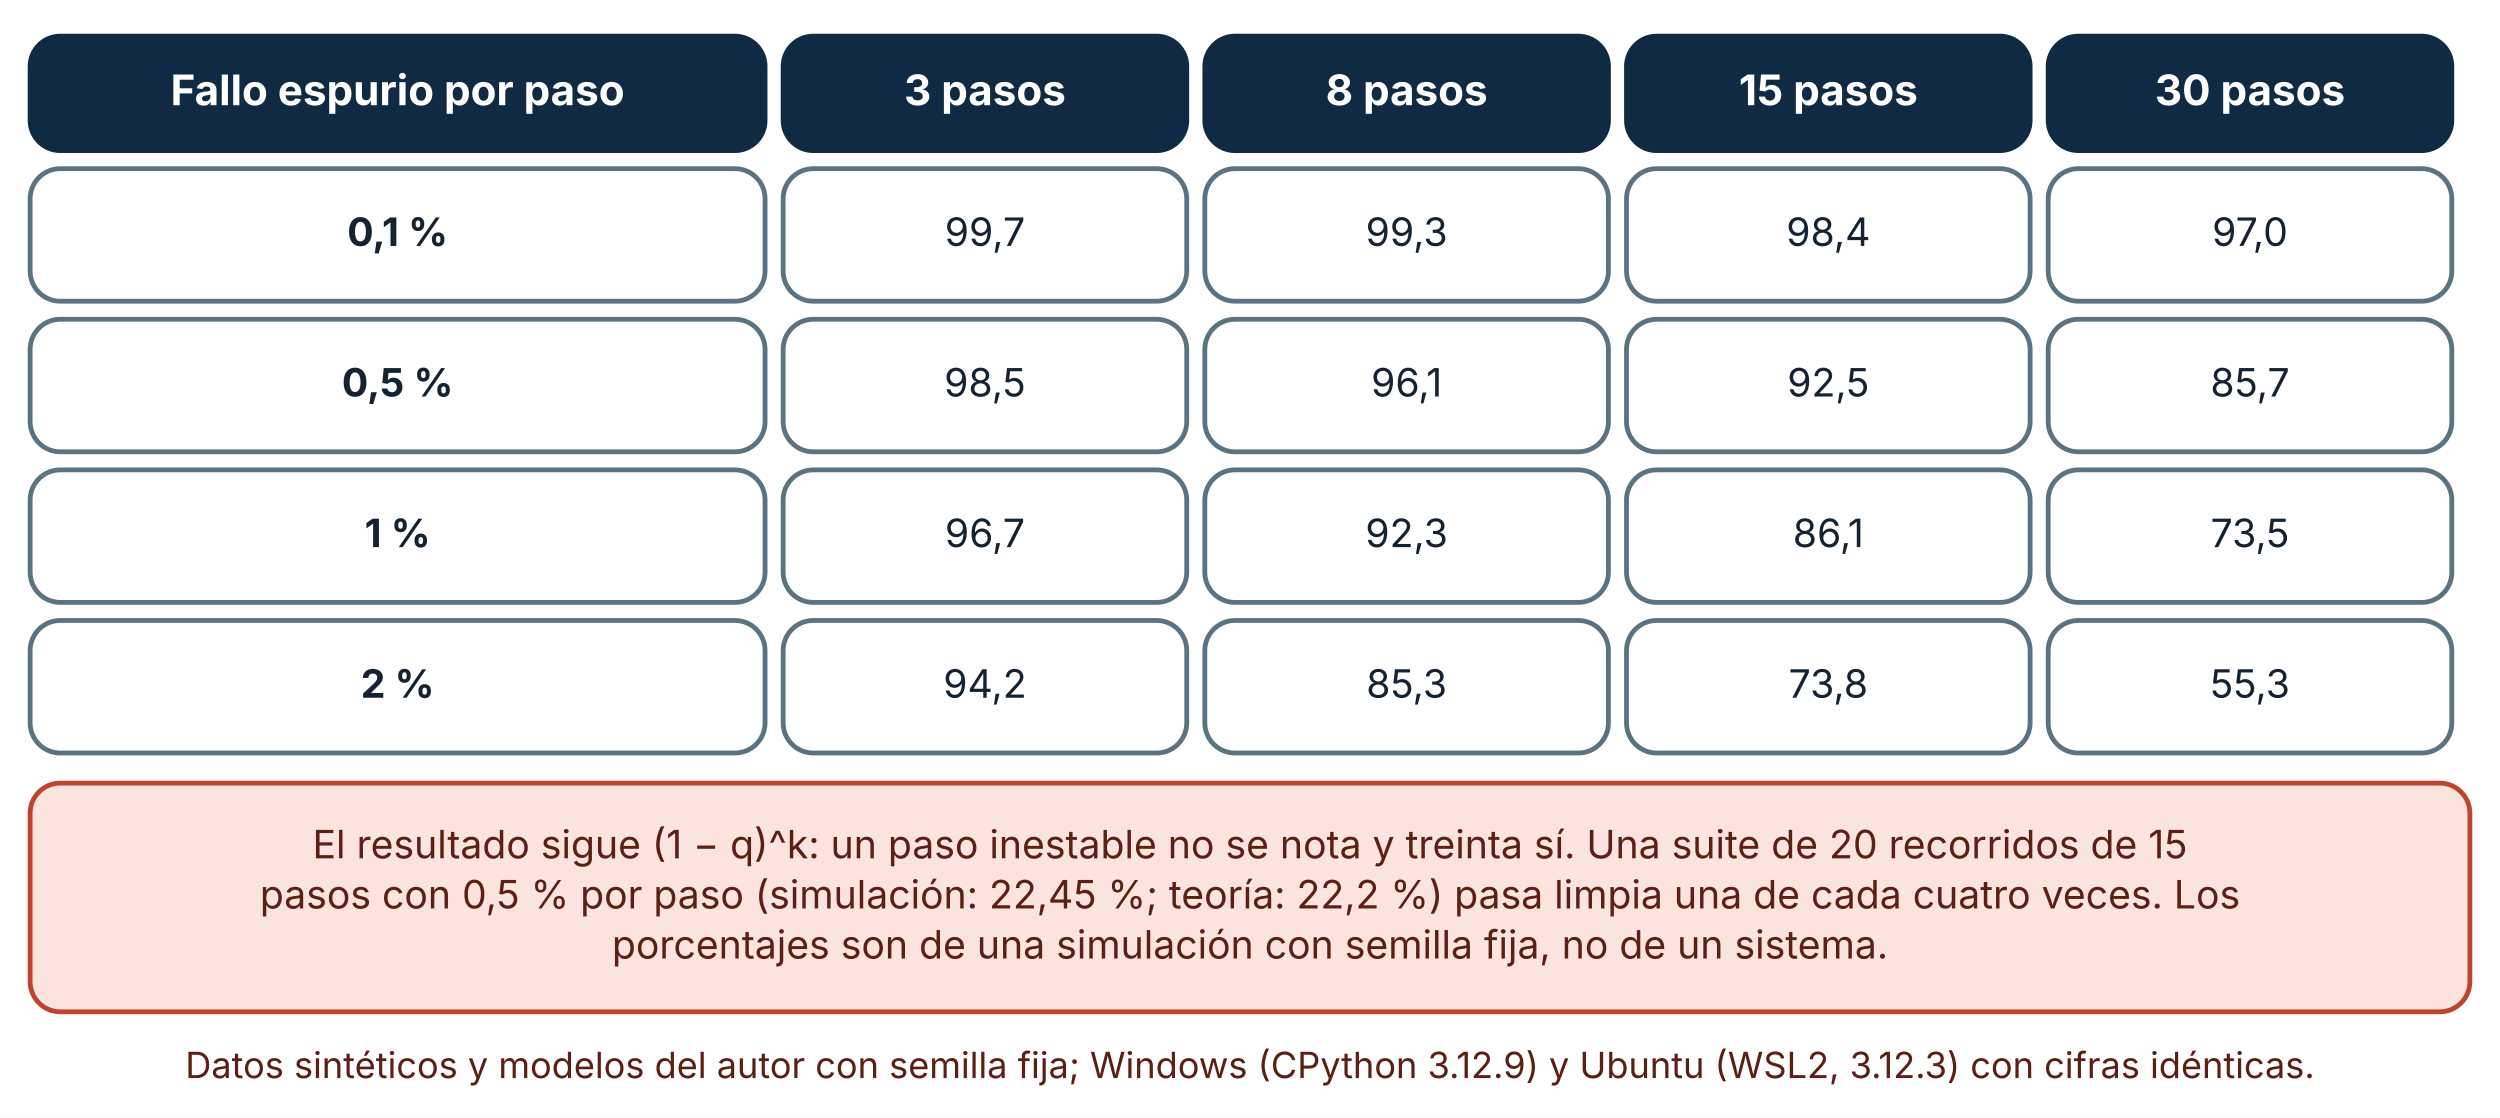
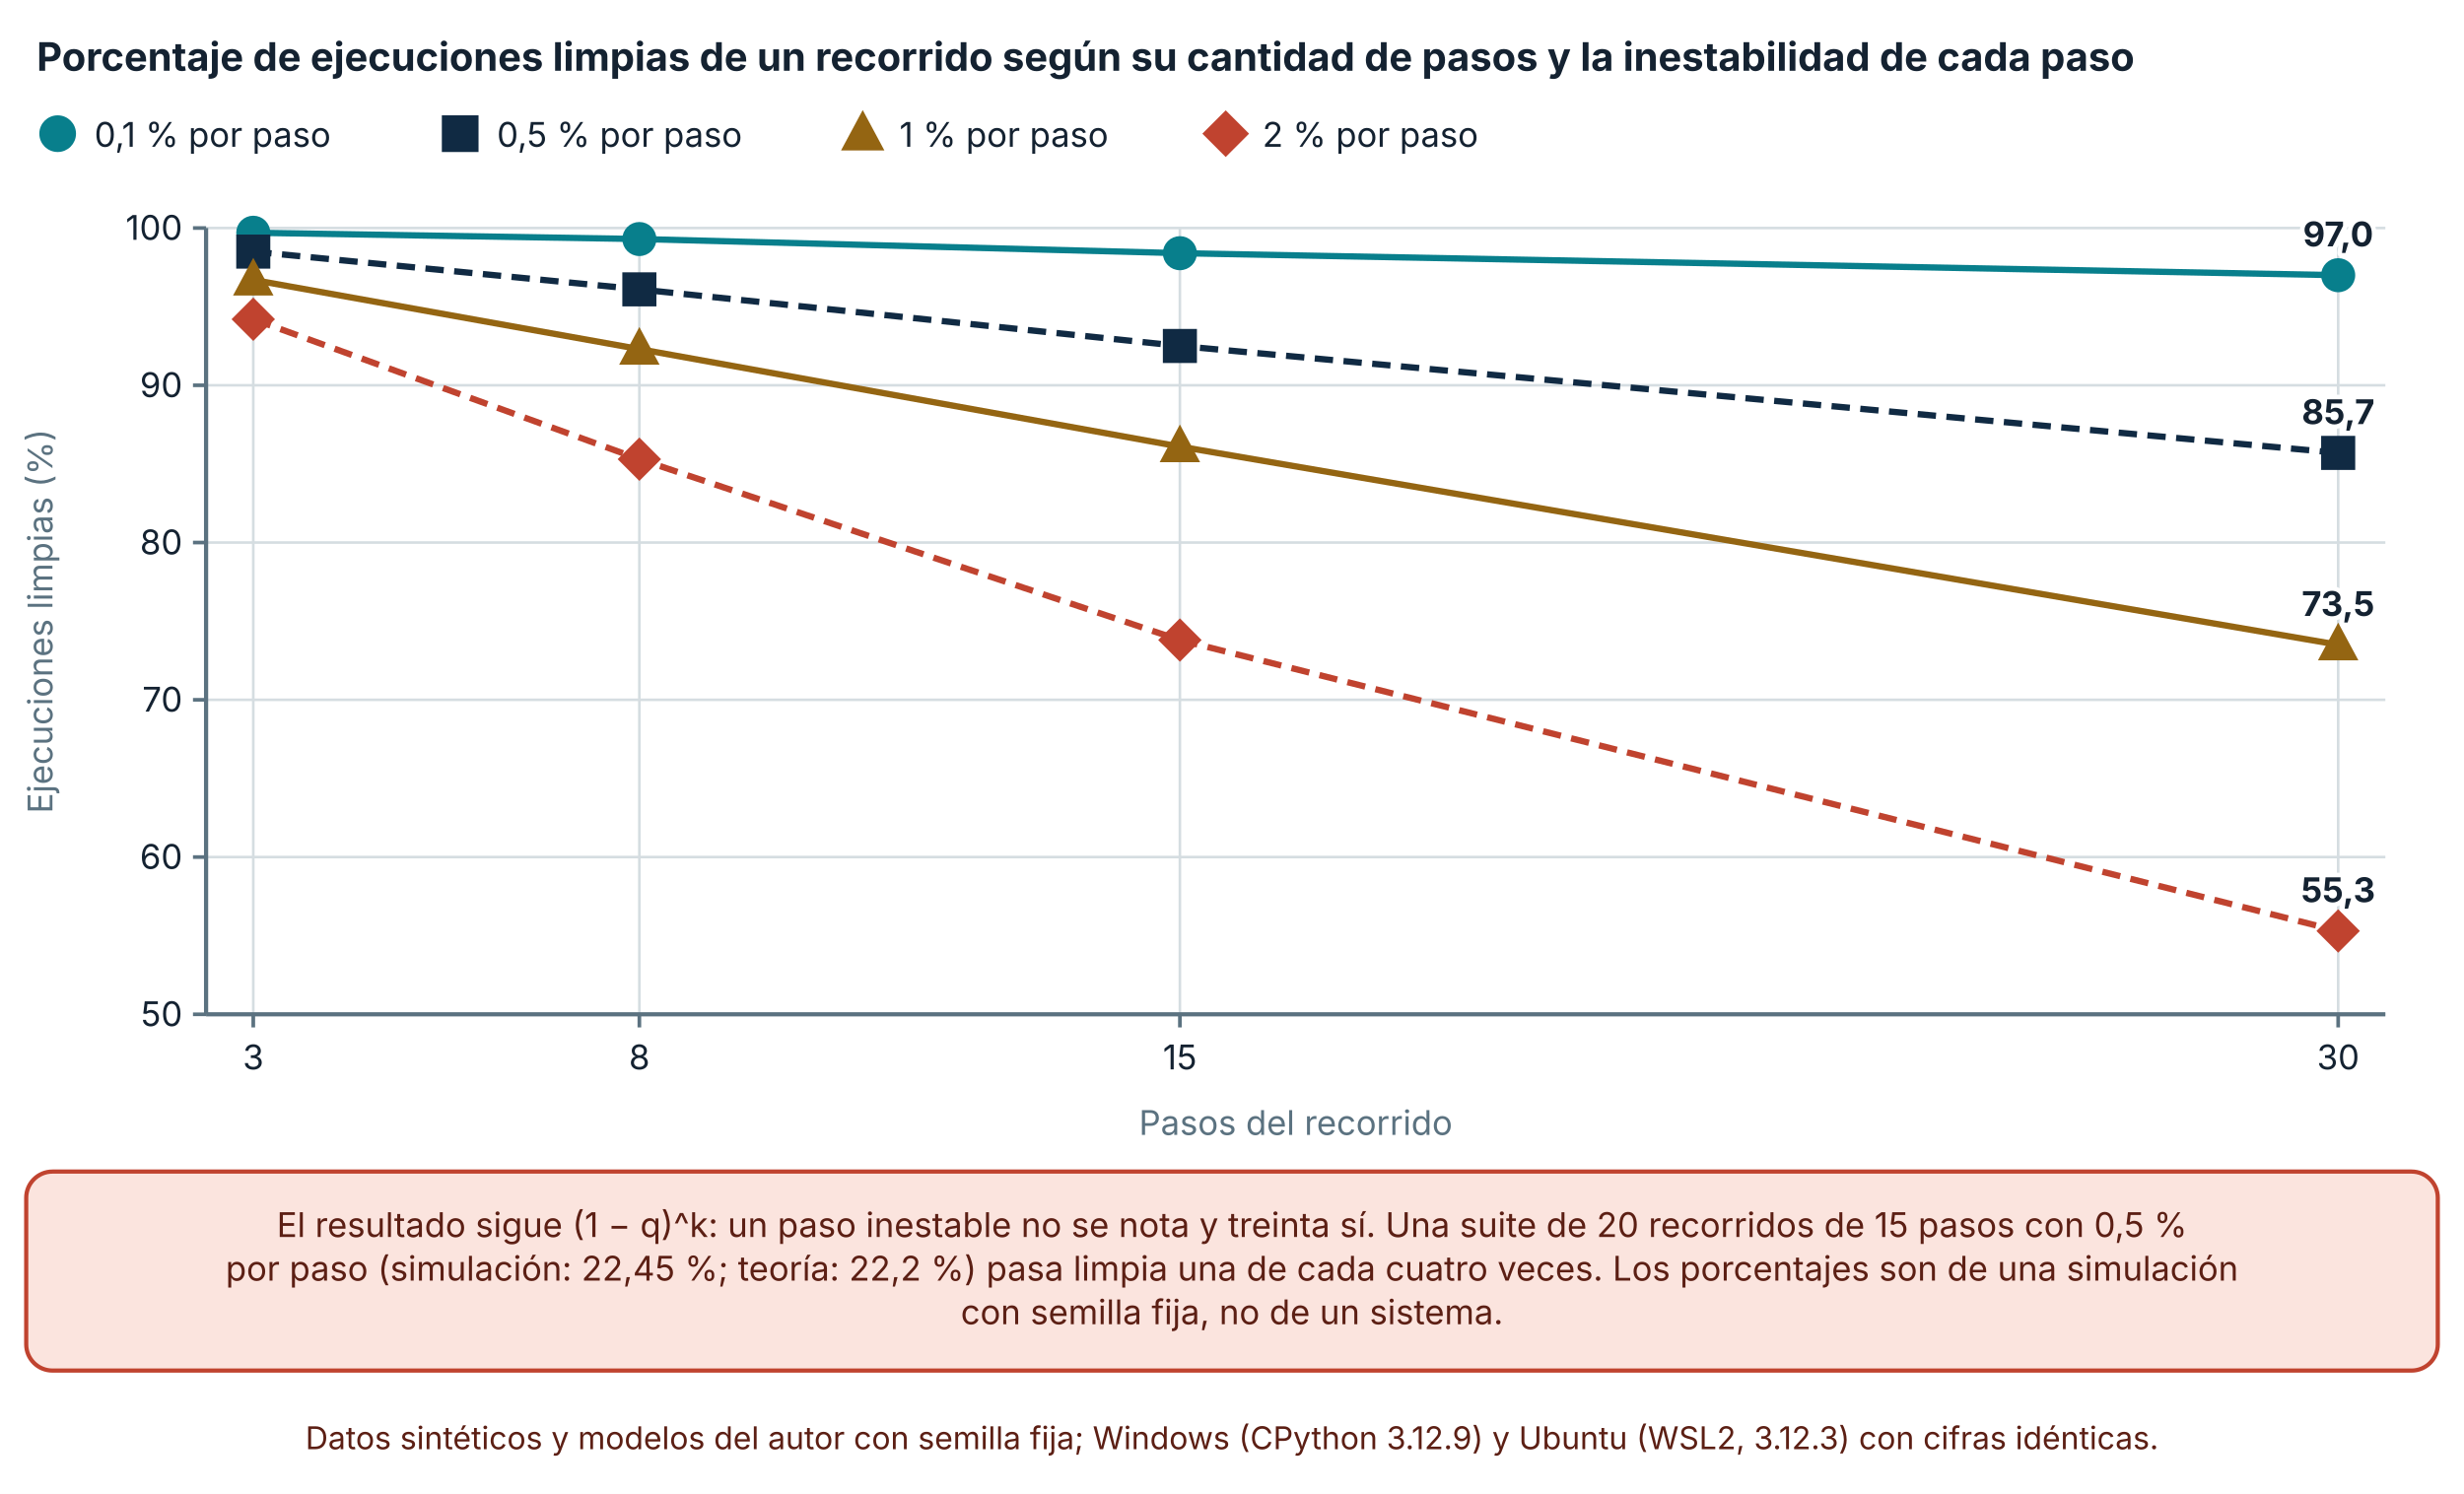
- <svg xmlns="http://www.w3.org/2000/svg" viewBox="0 0 830 371" width="830" height="371" role="img" aria-labelledby="t d" font-family="Inter, 'Segoe UI', system-ui, -apple-system, sans-serif">
+ <svg xmlns="http://www.w3.org/2000/svg" viewBox="0 0 940 570" width="940" height="570" role="img" aria-labelledby="t d" font-family="Inter, 'Segoe UI', system-ui, -apple-system, sans-serif">
  <defs>
    <marker id="arrow" viewBox="0 0 10 10" refX="9" refY="5" markerWidth="8" markerHeight="8" orient="auto-start-reverse">
      <path d="M0,0 L10,5 L0,10 z" fill="#32505f" />
    </marker>
    <marker id="arrow-coral" viewBox="0 0 10 10" refX="9" refY="5" markerWidth="8" markerHeight="8" orient="auto-start-reverse">
      <path d="M0,0 L10,5 L0,10 z" fill="#c0432f" />
    </marker>
  </defs>
-   <rect width="830" height="371" fill="#ffffff" />
-   <rect x="10" y="12" width="244" height="38" rx="10" fill="#102a43" stroke="#102a43" stroke-width="1.6" />
-   <text x="132" y="34.92" font-size="14" text-anchor="middle" font-weight="700" fill="#ffffff">
-     <tspan x="132" dy="0">Fallo espurio por paso</tspan>
+   <rect width="940" height="570" fill="#ffffff" />
+   <text x="14" y="27" font-size="15" text-anchor="start" font-weight="700" fill="#142231">
+     <tspan x="14" dy="0">Porcentaje de ejecuciones limpias de un recorrido según su cantidad de pasos y la inestabilidad de cada paso</tspan>
  </text>
-   <rect x="260" y="12" width="134" height="38" rx="10" fill="#102a43" stroke="#102a43" stroke-width="1.6" />
-   <text x="327" y="34.92" font-size="14" text-anchor="middle" font-weight="700" fill="#ffffff">
-     <tspan x="327" dy="0">3 pasos</tspan>
+   <circle cx="22" cy="51" r="6" fill="#087f8c" stroke="#087f8c" stroke-width="2" />
+   <text x="36" y="56" font-size="13" text-anchor="start" font-weight="400" fill="#142231">
+     <tspan x="36" dy="0">0,1 % por paso</tspan>
  </text>
-   <rect x="400" y="12" width="134" height="38" rx="10" fill="#102a43" stroke="#102a43" stroke-width="1.6" />
-   <text x="467" y="34.92" font-size="14" text-anchor="middle" font-weight="700" fill="#ffffff">
-     <tspan x="467" dy="0">8 pasos</tspan>
+   <rect x="169.56" y="45" width="12" height="12" fill="#102a43" stroke="#102a43" stroke-width="2" />
+   <text x="189.56" y="56" font-size="13" text-anchor="start" font-weight="400" fill="#142231">
+     <tspan x="189.56" dy="0">0,5 % por paso</tspan>
  </text>
-   <rect x="540" y="12" width="134" height="38" rx="10" fill="#102a43" stroke="#102a43" stroke-width="1.6" />
-   <text x="607" y="34.92" font-size="14" text-anchor="middle" font-weight="700" fill="#ffffff">
-     <tspan x="607" dy="0">15 pasos</tspan>
+   <polygon points="329.12,44.1 335.72,56.4 322.52,56.4" fill="#946512" stroke="#946512" stroke-width="2" />
+   <text x="343.12" y="56" font-size="13" text-anchor="start" font-weight="400" fill="#142231">
+     <tspan x="343.12" dy="0">1 % por paso</tspan>
  </text>
-   <rect x="680" y="12" width="134" height="38" rx="10" fill="#102a43" stroke="#102a43" stroke-width="1.6" />
-   <text x="747" y="34.92" font-size="14" text-anchor="middle" font-weight="700" fill="#ffffff">
-     <tspan x="747" dy="0">30 pasos</tspan>
+   <polygon points="467.6,43.5 475.1,51 467.6,58.5 460.1,51" fill="#c0432f" stroke="#c0432f" stroke-width="2" />
+   <text x="481.6" y="56" font-size="13" text-anchor="start" font-weight="400" fill="#142231">
+     <tspan x="481.6" dy="0">2 % por paso</tspan>
  </text>
-   <rect x="10" y="56" width="244" height="44" rx="10" fill="#ffffff" stroke="#5b7280" stroke-width="1.6" />
-   <text x="132" y="81.64" font-size="13" text-anchor="middle" font-weight="700" fill="#142231">
-     <tspan x="132" dy="0">0,1 %</tspan>
+   <line x1="78.62" y1="387" x2="910" y2="387" stroke="#d5dde1" stroke-width="1" />
+   <line x1="73.62" y1="387" x2="78.62" y2="387" stroke="#5b7280" stroke-width="1.4" />
+   <text x="69.62" y="391.5" font-size="13" text-anchor="end" font-weight="400" fill="#142231">
+     <tspan x="69.62" dy="0">50</tspan>
  </text>
-   <rect x="260" y="56" width="134" height="44" rx="10" fill="#ffffff" stroke="#5b7280" stroke-width="1.6" />
-   <text x="327" y="81.64" font-size="13" text-anchor="middle" font-weight="400" fill="#142231">
-     <tspan x="327" dy="0">99,7</tspan>
+   <line x1="78.62" y1="327" x2="910" y2="327" stroke="#d5dde1" stroke-width="1" />
+   <line x1="73.62" y1="327" x2="78.62" y2="327" stroke="#5b7280" stroke-width="1.4" />
+   <text x="69.62" y="331.5" font-size="13" text-anchor="end" font-weight="400" fill="#142231">
+     <tspan x="69.62" dy="0">60</tspan>
  </text>
-   <rect x="400" y="56" width="134" height="44" rx="10" fill="#ffffff" stroke="#5b7280" stroke-width="1.6" />
-   <text x="467" y="81.64" font-size="13" text-anchor="middle" font-weight="400" fill="#142231">
-     <tspan x="467" dy="0">99,3</tspan>
+   <line x1="78.62" y1="267" x2="910" y2="267" stroke="#d5dde1" stroke-width="1" />
+   <line x1="73.62" y1="267" x2="78.62" y2="267" stroke="#5b7280" stroke-width="1.4" />
+   <text x="69.62" y="271.5" font-size="13" text-anchor="end" font-weight="400" fill="#142231">
+     <tspan x="69.62" dy="0">70</tspan>
  </text>
-   <rect x="540" y="56" width="134" height="44" rx="10" fill="#ffffff" stroke="#5b7280" stroke-width="1.6" />
-   <text x="607" y="81.64" font-size="13" text-anchor="middle" font-weight="400" fill="#142231">
-     <tspan x="607" dy="0">98,4</tspan>
+   <line x1="78.62" y1="207" x2="910" y2="207" stroke="#d5dde1" stroke-width="1" />
+   <line x1="73.62" y1="207" x2="78.62" y2="207" stroke="#5b7280" stroke-width="1.4" />
+   <text x="69.62" y="211.5" font-size="13" text-anchor="end" font-weight="400" fill="#142231">
+     <tspan x="69.62" dy="0">80</tspan>
  </text>
-   <rect x="680" y="56" width="134" height="44" rx="10" fill="#ffffff" stroke="#5b7280" stroke-width="1.6" />
-   <text x="747" y="81.64" font-size="13" text-anchor="middle" font-weight="400" fill="#142231">
-     <tspan x="747" dy="0">97,0</tspan>
+   <line x1="78.62" y1="147" x2="910" y2="147" stroke="#d5dde1" stroke-width="1" />
+   <line x1="73.62" y1="147" x2="78.62" y2="147" stroke="#5b7280" stroke-width="1.4" />
+   <text x="69.62" y="151.5" font-size="13" text-anchor="end" font-weight="400" fill="#142231">
+     <tspan x="69.62" dy="0">90</tspan>
  </text>
-   <rect x="10" y="106" width="244" height="44" rx="10" fill="#ffffff" stroke="#5b7280" stroke-width="1.6" />
-   <text x="132" y="131.64" font-size="13" text-anchor="middle" font-weight="700" fill="#142231">
-     <tspan x="132" dy="0">0,5 %</tspan>
+   <line x1="78.62" y1="87" x2="910" y2="87" stroke="#d5dde1" stroke-width="1" />
+   <line x1="73.62" y1="87" x2="78.62" y2="87" stroke="#5b7280" stroke-width="1.4" />
+   <text x="69.62" y="91.5" font-size="13" text-anchor="end" font-weight="400" fill="#142231">
+     <tspan x="69.62" dy="0">100</tspan>
  </text>
-   <rect x="260" y="106" width="134" height="44" rx="10" fill="#ffffff" stroke="#5b7280" stroke-width="1.6" />
-   <text x="327" y="131.64" font-size="13" text-anchor="middle" font-weight="400" fill="#142231">
-     <tspan x="327" dy="0">98,5</tspan>
+   <line x1="78.62" y1="87" x2="78.62" y2="387" stroke="#5b7280" stroke-width="1.6" />
+   <line x1="96.62" y1="87" x2="96.62" y2="387" stroke="#d5dde1" stroke-width="1" />
+   <line x1="96.62" y1="387" x2="96.62" y2="392" stroke="#5b7280" stroke-width="1.4" />
+   <text x="96.62" y="408" font-size="13" text-anchor="middle" font-weight="400" fill="#142231">
+     <tspan x="96.62" dy="0">3</tspan>
  </text>
-   <rect x="400" y="106" width="134" height="44" rx="10" fill="#ffffff" stroke="#5b7280" stroke-width="1.6" />
-   <text x="467" y="131.64" font-size="13" text-anchor="middle" font-weight="400" fill="#142231">
-     <tspan x="467" dy="0">96,1</tspan>
+   <line x1="243.913" y1="87" x2="243.913" y2="387" stroke="#d5dde1" stroke-width="1" />
+   <line x1="243.913" y1="387" x2="243.913" y2="392" stroke="#5b7280" stroke-width="1.4" />
+   <text x="243.913" y="408" font-size="13" text-anchor="middle" font-weight="400" fill="#142231">
+     <tspan x="243.913" dy="0">8</tspan>
  </text>
-   <rect x="540" y="106" width="134" height="44" rx="10" fill="#ffffff" stroke="#5b7280" stroke-width="1.6" />
-   <text x="607" y="131.64" font-size="13" text-anchor="middle" font-weight="400" fill="#142231">
-     <tspan x="607" dy="0">92,5</tspan>
+   <line x1="450.122" y1="87" x2="450.122" y2="387" stroke="#d5dde1" stroke-width="1" />
+   <line x1="450.122" y1="387" x2="450.122" y2="392" stroke="#5b7280" stroke-width="1.4" />
+   <text x="450.122" y="408" font-size="13" text-anchor="middle" font-weight="400" fill="#142231">
+     <tspan x="450.122" dy="0">15</tspan>
  </text>
-   <rect x="680" y="106" width="134" height="44" rx="10" fill="#ffffff" stroke="#5b7280" stroke-width="1.6" />
-   <text x="747" y="131.64" font-size="13" text-anchor="middle" font-weight="400" fill="#142231">
-     <tspan x="747" dy="0">85,7</tspan>
+   <line x1="892" y1="87" x2="892" y2="387" stroke="#d5dde1" stroke-width="1" />
+   <line x1="892" y1="387" x2="892" y2="392" stroke="#5b7280" stroke-width="1.4" />
+   <text x="892" y="408" font-size="13" text-anchor="middle" font-weight="400" fill="#142231">
+     <tspan x="892" dy="0">30</tspan>
  </text>
-   <rect x="10" y="156" width="244" height="44" rx="10" fill="#ffffff" stroke="#5b7280" stroke-width="1.6" />
-   <text x="132" y="181.64" font-size="13" text-anchor="middle" font-weight="700" fill="#142231">
-     <tspan x="132" dy="0">1 %</tspan>
+   <line x1="78.62" y1="387" x2="910" y2="387" stroke="#5b7280" stroke-width="1.6" />
+   <text x="20" y="237" font-size="13" text-anchor="middle" font-weight="400" fill="#5b7280" transform="rotate(-90 20 237)">Ejecuciones limpias (%)</text>
+   <text x="494.31" y="433" font-size="13" text-anchor="middle" font-weight="400" fill="#5b7280">
+     <tspan x="494.31" dy="0">Pasos del recorrido</tspan>
  </text>
-   <rect x="260" y="156" width="134" height="44" rx="10" fill="#ffffff" stroke="#5b7280" stroke-width="1.6" />
-   <text x="327" y="181.64" font-size="13" text-anchor="middle" font-weight="400" fill="#142231">
-     <tspan x="327" dy="0">96,7</tspan>
+   <polyline points="96.62,88.8 243.913,91.2 450.122,96.6 892,105" fill="none" stroke="#087f8c" stroke-width="2.4" />
+   <circle cx="96.62" cy="88.8" r="5.5" fill="#087f8c" stroke="#087f8c" stroke-width="2" />
+   <circle cx="243.913" cy="91.2" r="5.5" fill="#087f8c" stroke="#087f8c" stroke-width="2" />
+   <circle cx="450.122" cy="96.6" r="5.5" fill="#087f8c" stroke="#087f8c" stroke-width="2" />
+   <circle cx="892" cy="105" r="5.5" fill="#087f8c" stroke="#087f8c" stroke-width="2" />
+   <text x="892" y="94" font-size="13" text-anchor="middle" font-weight="700" fill="#142231" stroke="#ffffff" stroke-width="3.5" stroke-linejoin="round" paint-order="stroke">
+     <tspan x="892" dy="0">97,0</tspan>
  </text>
-   <rect x="400" y="156" width="134" height="44" rx="10" fill="#ffffff" stroke="#5b7280" stroke-width="1.6" />
-   <text x="467" y="181.64" font-size="13" text-anchor="middle" font-weight="400" fill="#142231">
-     <tspan x="467" dy="0">92,3</tspan>
+   <polyline points="96.62,96 243.913,110.4 450.122,132 892,172.8" fill="none" stroke="#102a43" stroke-width="2.4" stroke-dasharray="7 4" />
+   <rect x="91.12" y="90.5" width="11" height="11" fill="#102a43" stroke="#102a43" stroke-width="2" />
+   <rect x="238.413" y="104.9" width="11" height="11" fill="#102a43" stroke="#102a43" stroke-width="2" />
+   <rect x="444.622" y="126.5" width="11" height="11" fill="#102a43" stroke="#102a43" stroke-width="2" />
+   <rect x="886.5" y="167.3" width="11" height="11" fill="#102a43" stroke="#102a43" stroke-width="2" />
+   <text x="892" y="161.8" font-size="13" text-anchor="middle" font-weight="700" fill="#142231" stroke="#ffffff" stroke-width="3.5" stroke-linejoin="round" paint-order="stroke">
+     <tspan x="892" dy="0">85,7</tspan>
  </text>
-   <rect x="540" y="156" width="134" height="44" rx="10" fill="#ffffff" stroke="#5b7280" stroke-width="1.6" />
-   <text x="607" y="181.64" font-size="13" text-anchor="middle" font-weight="400" fill="#142231">
-     <tspan x="607" dy="0">86,1</tspan>
+   <polyline points="96.62,106.8 243.913,133.2 450.122,170.4 892,246" fill="none" stroke="#946512" stroke-width="2.4" />
+   <polygon points="96.62,100.475 102.67,111.75 90.57,111.75" fill="#946512" stroke="#946512" stroke-width="2" />
+   <polygon points="243.913,126.875 249.963,138.15 237.863,138.15" fill="#946512" stroke="#946512" stroke-width="2" />
+   <polygon points="450.122,164.075 456.172,175.35 444.072,175.35" fill="#946512" stroke="#946512" stroke-width="2" />
+   <polygon points="892,239.675 898.05,250.95 885.95,250.95" fill="#946512" stroke="#946512" stroke-width="2" />
+   <text x="892" y="235" font-size="13" text-anchor="middle" font-weight="700" fill="#142231" stroke="#ffffff" stroke-width="3.5" stroke-linejoin="round" paint-order="stroke">
+     <tspan x="892" dy="0">73,5</tspan>
  </text>
-   <rect x="680" y="156" width="134" height="44" rx="10" fill="#ffffff" stroke="#5b7280" stroke-width="1.6" />
-   <text x="747" y="181.64" font-size="13" text-anchor="middle" font-weight="400" fill="#142231">
-     <tspan x="747" dy="0">73,5</tspan>
+   <polyline points="96.62,121.8 243.913,175.2 450.122,244.2 892,355.2" fill="none" stroke="#c0432f" stroke-width="2.4" stroke-dasharray="7 4" />
+   <polygon points="96.62,114.925 103.495,121.8 96.62,128.675 89.745,121.8" fill="#c0432f" stroke="#c0432f" stroke-width="2" />
+   <polygon points="243.913,168.325 250.788,175.2 243.913,182.075 237.038,175.2" fill="#c0432f" stroke="#c0432f" stroke-width="2" />
+   <polygon points="450.122,237.325 456.997,244.2 450.122,251.075 443.247,244.2" fill="#c0432f" stroke="#c0432f" stroke-width="2" />
+   <polygon points="892,348.325 898.875,355.2 892,362.075 885.125,355.2" fill="#c0432f" stroke="#c0432f" stroke-width="2" />
+   <text x="892" y="344.2" font-size="13" text-anchor="middle" font-weight="700" fill="#142231" stroke="#ffffff" stroke-width="3.5" stroke-linejoin="round" paint-order="stroke">
+     <tspan x="892" dy="0">55,3</tspan>
  </text>
-   <rect x="10" y="206" width="244" height="44" rx="10" fill="#ffffff" stroke="#5b7280" stroke-width="1.6" />
-   <text x="132" y="231.64" font-size="13" text-anchor="middle" font-weight="700" fill="#142231">
-     <tspan x="132" dy="0">2 %</tspan>
+   <rect x="10" y="447" width="920" height="75.92" rx="10" fill="#fbe4de" stroke="#c0432f" stroke-width="1.6" />
+   <text x="470" y="471.96" font-size="13" text-anchor="middle" font-weight="400" fill="#5c1f14">
+     <tspan x="470" dy="0">El resultado sigue (1 − q)^k: un paso inestable no se nota y treinta sí. Una suite de 20 recorridos de 15 pasos con 0,5 %</tspan>
  </text>
-   <rect x="260" y="206" width="134" height="44" rx="10" fill="#ffffff" stroke="#5b7280" stroke-width="1.6" />
-   <text x="327" y="231.64" font-size="13" text-anchor="middle" font-weight="400" fill="#142231">
-     <tspan x="327" dy="0">94,2</tspan>
+   <text x="470" y="488.6" font-size="13" text-anchor="middle" font-weight="400" fill="#5c1f14">
+     <tspan x="470" dy="0">por paso (simulación: 22,45 %; teoría: 22,2 %) pasa limpia una de cada cuatro veces. Los porcentajes son de una simulación</tspan>
  </text>
-   <rect x="400" y="206" width="134" height="44" rx="10" fill="#ffffff" stroke="#5b7280" stroke-width="1.6" />
-   <text x="467" y="231.64" font-size="13" text-anchor="middle" font-weight="400" fill="#142231">
-     <tspan x="467" dy="0">85,3</tspan>
+   <text x="470" y="505.24" font-size="13" text-anchor="middle" font-weight="400" fill="#5c1f14">
+     <tspan x="470" dy="0">con semilla fija, no de un sistema.</tspan>
  </text>
-   <rect x="540" y="206" width="134" height="44" rx="10" fill="#ffffff" stroke="#5b7280" stroke-width="1.6" />
-   <text x="607" y="231.64" font-size="13" text-anchor="middle" font-weight="400" fill="#142231">
-     <tspan x="607" dy="0">73,8</tspan>
-   </text>
-   <rect x="680" y="206" width="134" height="44" rx="10" fill="#ffffff" stroke="#5b7280" stroke-width="1.6" />
-   <text x="747" y="231.64" font-size="13" text-anchor="middle" font-weight="400" fill="#142231">
-     <tspan x="747" dy="0">55,3</tspan>
-   </text>
-   <rect x="10" y="260" width="810" height="75.92" rx="10" fill="#fbe4de" stroke="#c0432f" stroke-width="1.6" />
-   <text x="415" y="284.96" font-size="13" text-anchor="middle" font-weight="400" fill="#5c1f14">
-     <tspan x="415" dy="0">El resultado sigue (1 − q)^k: un paso inestable no se nota y treinta sí. Una suite de 20 recorridos de 15</tspan>
-   </text>
-   <text x="415" y="301.6" font-size="13" text-anchor="middle" font-weight="400" fill="#5c1f14">
-     <tspan x="415" dy="0">pasos con 0,5 % por paso (simulación: 22,45 %; teoría: 22,2 %) pasa limpia una de cada cuatro veces. Los</tspan>
-   </text>
-   <text x="415" y="318.24" font-size="13" text-anchor="middle" font-weight="400" fill="#5c1f14">
-     <tspan x="415" dy="0">porcentajes son de una simulación con semilla fija, no de un sistema.</tspan>
-   </text>
-   <text x="415" y="357.92" font-size="12" text-anchor="middle" font-weight="400" fill="#5c1f14">
-     <tspan x="415" dy="0">Datos sintéticos y modelos del autor con semilla fija; Windows (CPython 3.12.9) y Ubuntu (WSL2, 3.12.3) con cifras idénticas.</tspan>
+   <text x="470" y="552.92" font-size="12" text-anchor="middle" font-weight="400" fill="#5c1f14">
+     <tspan x="470" dy="0">Datos sintéticos y modelos del autor con semilla fija; Windows (CPython 3.12.9) y Ubuntu (WSL2, 3.12.3) con cifras idénticas.</tspan>
  </text>
</svg>
